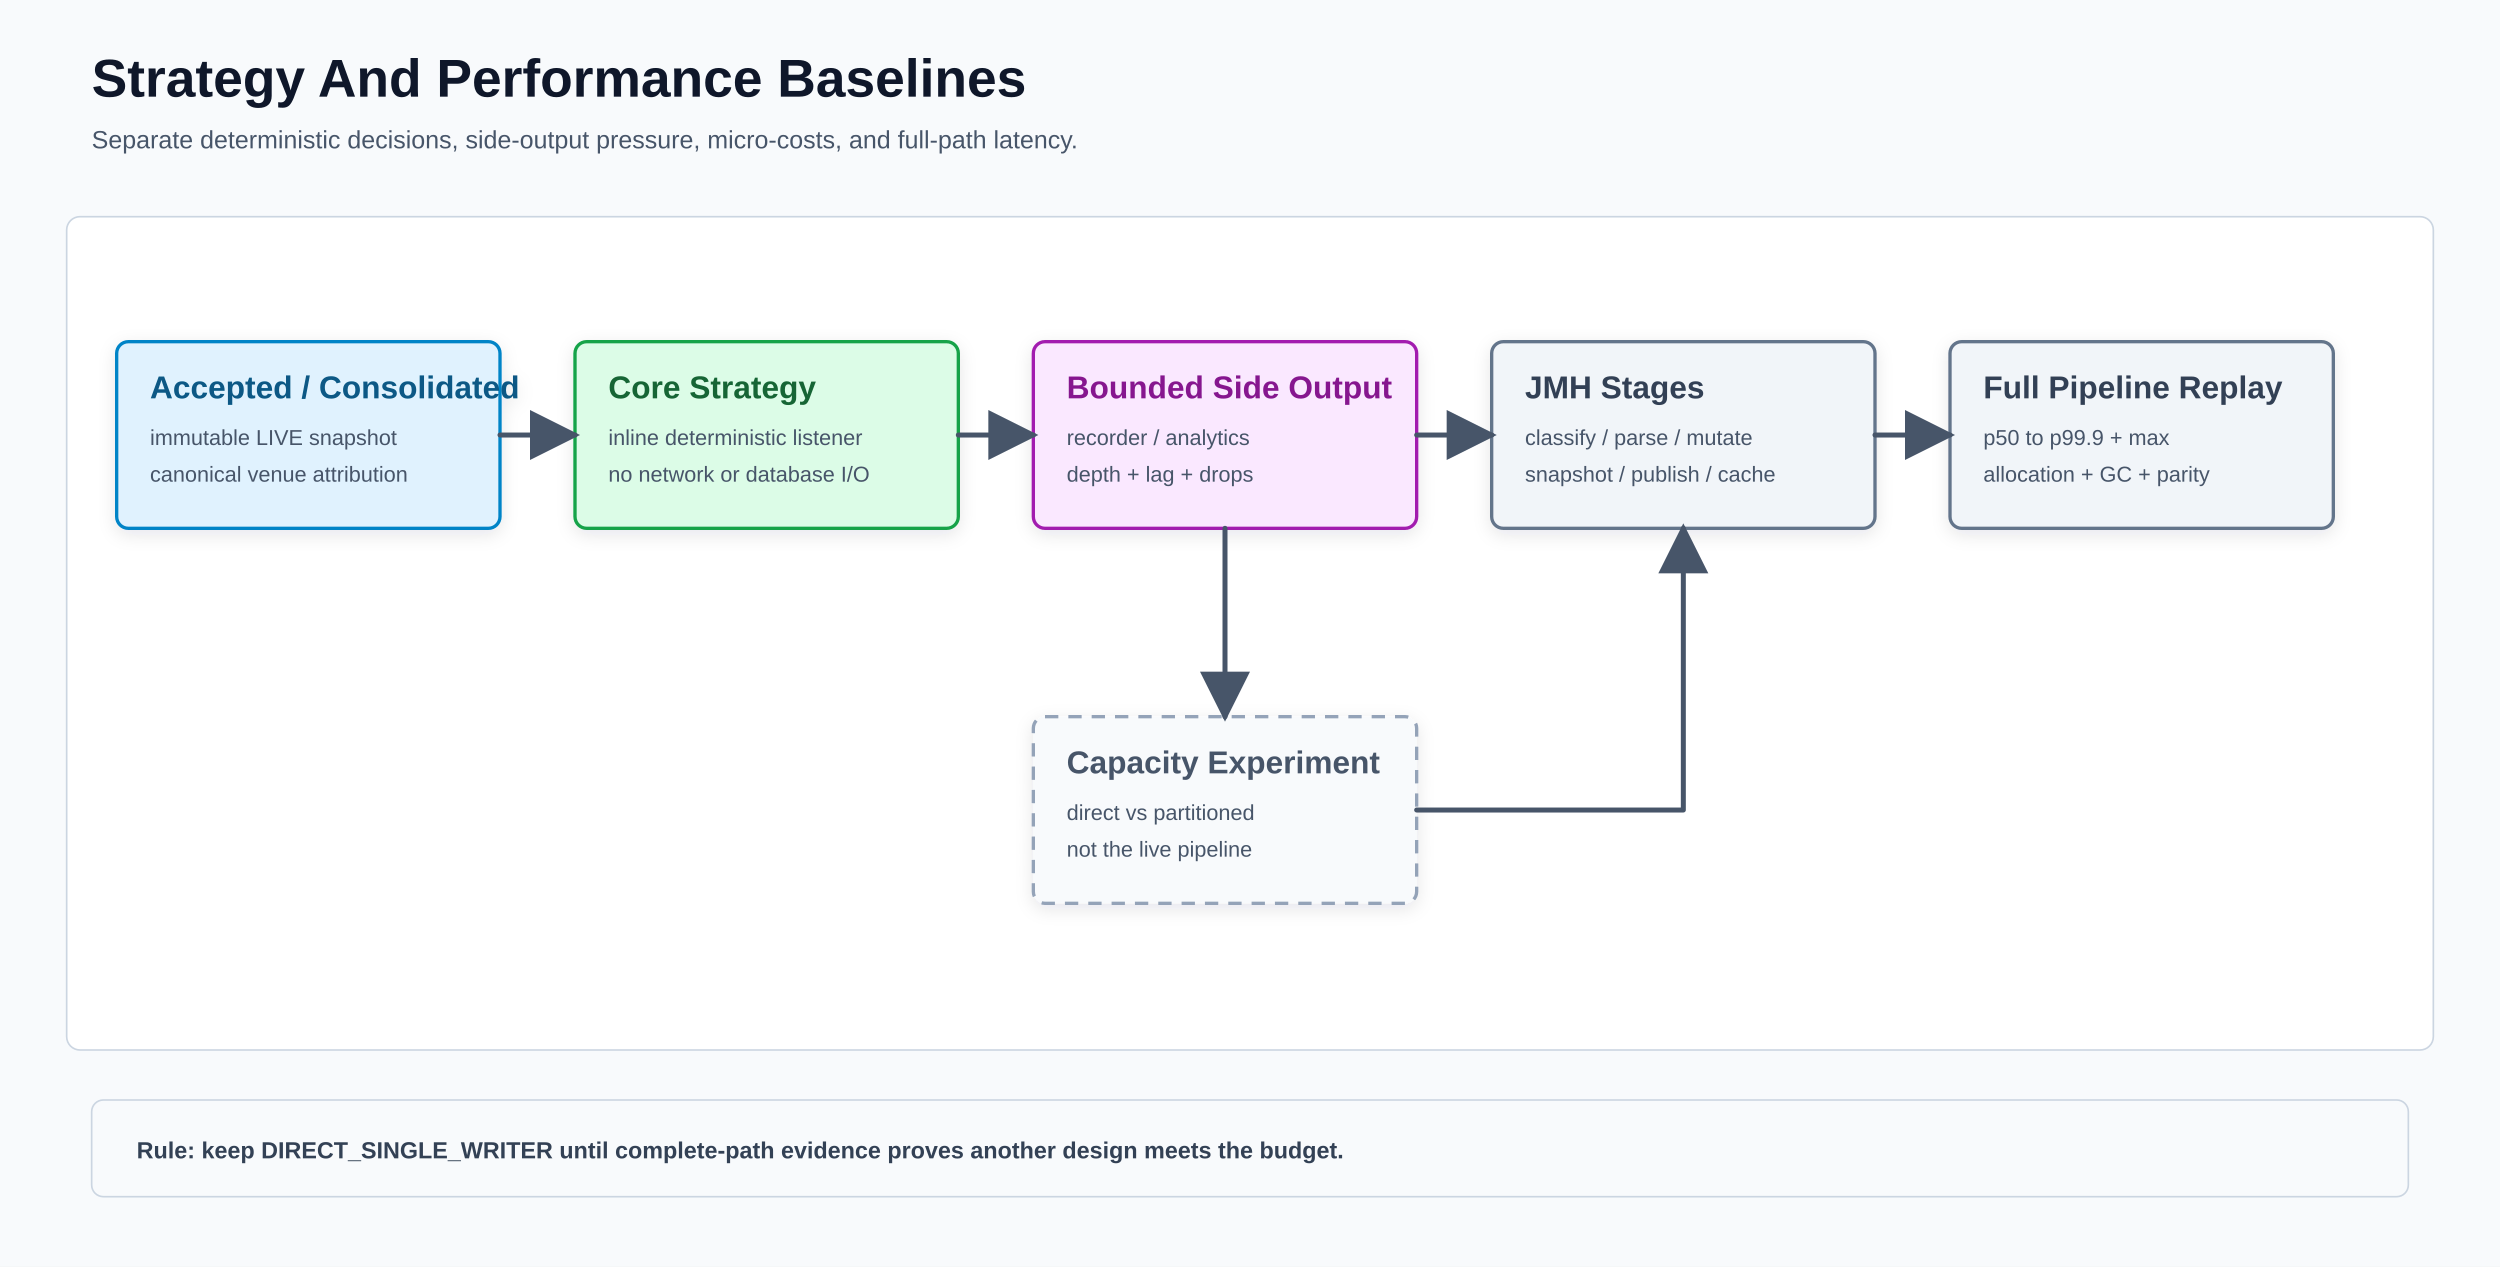
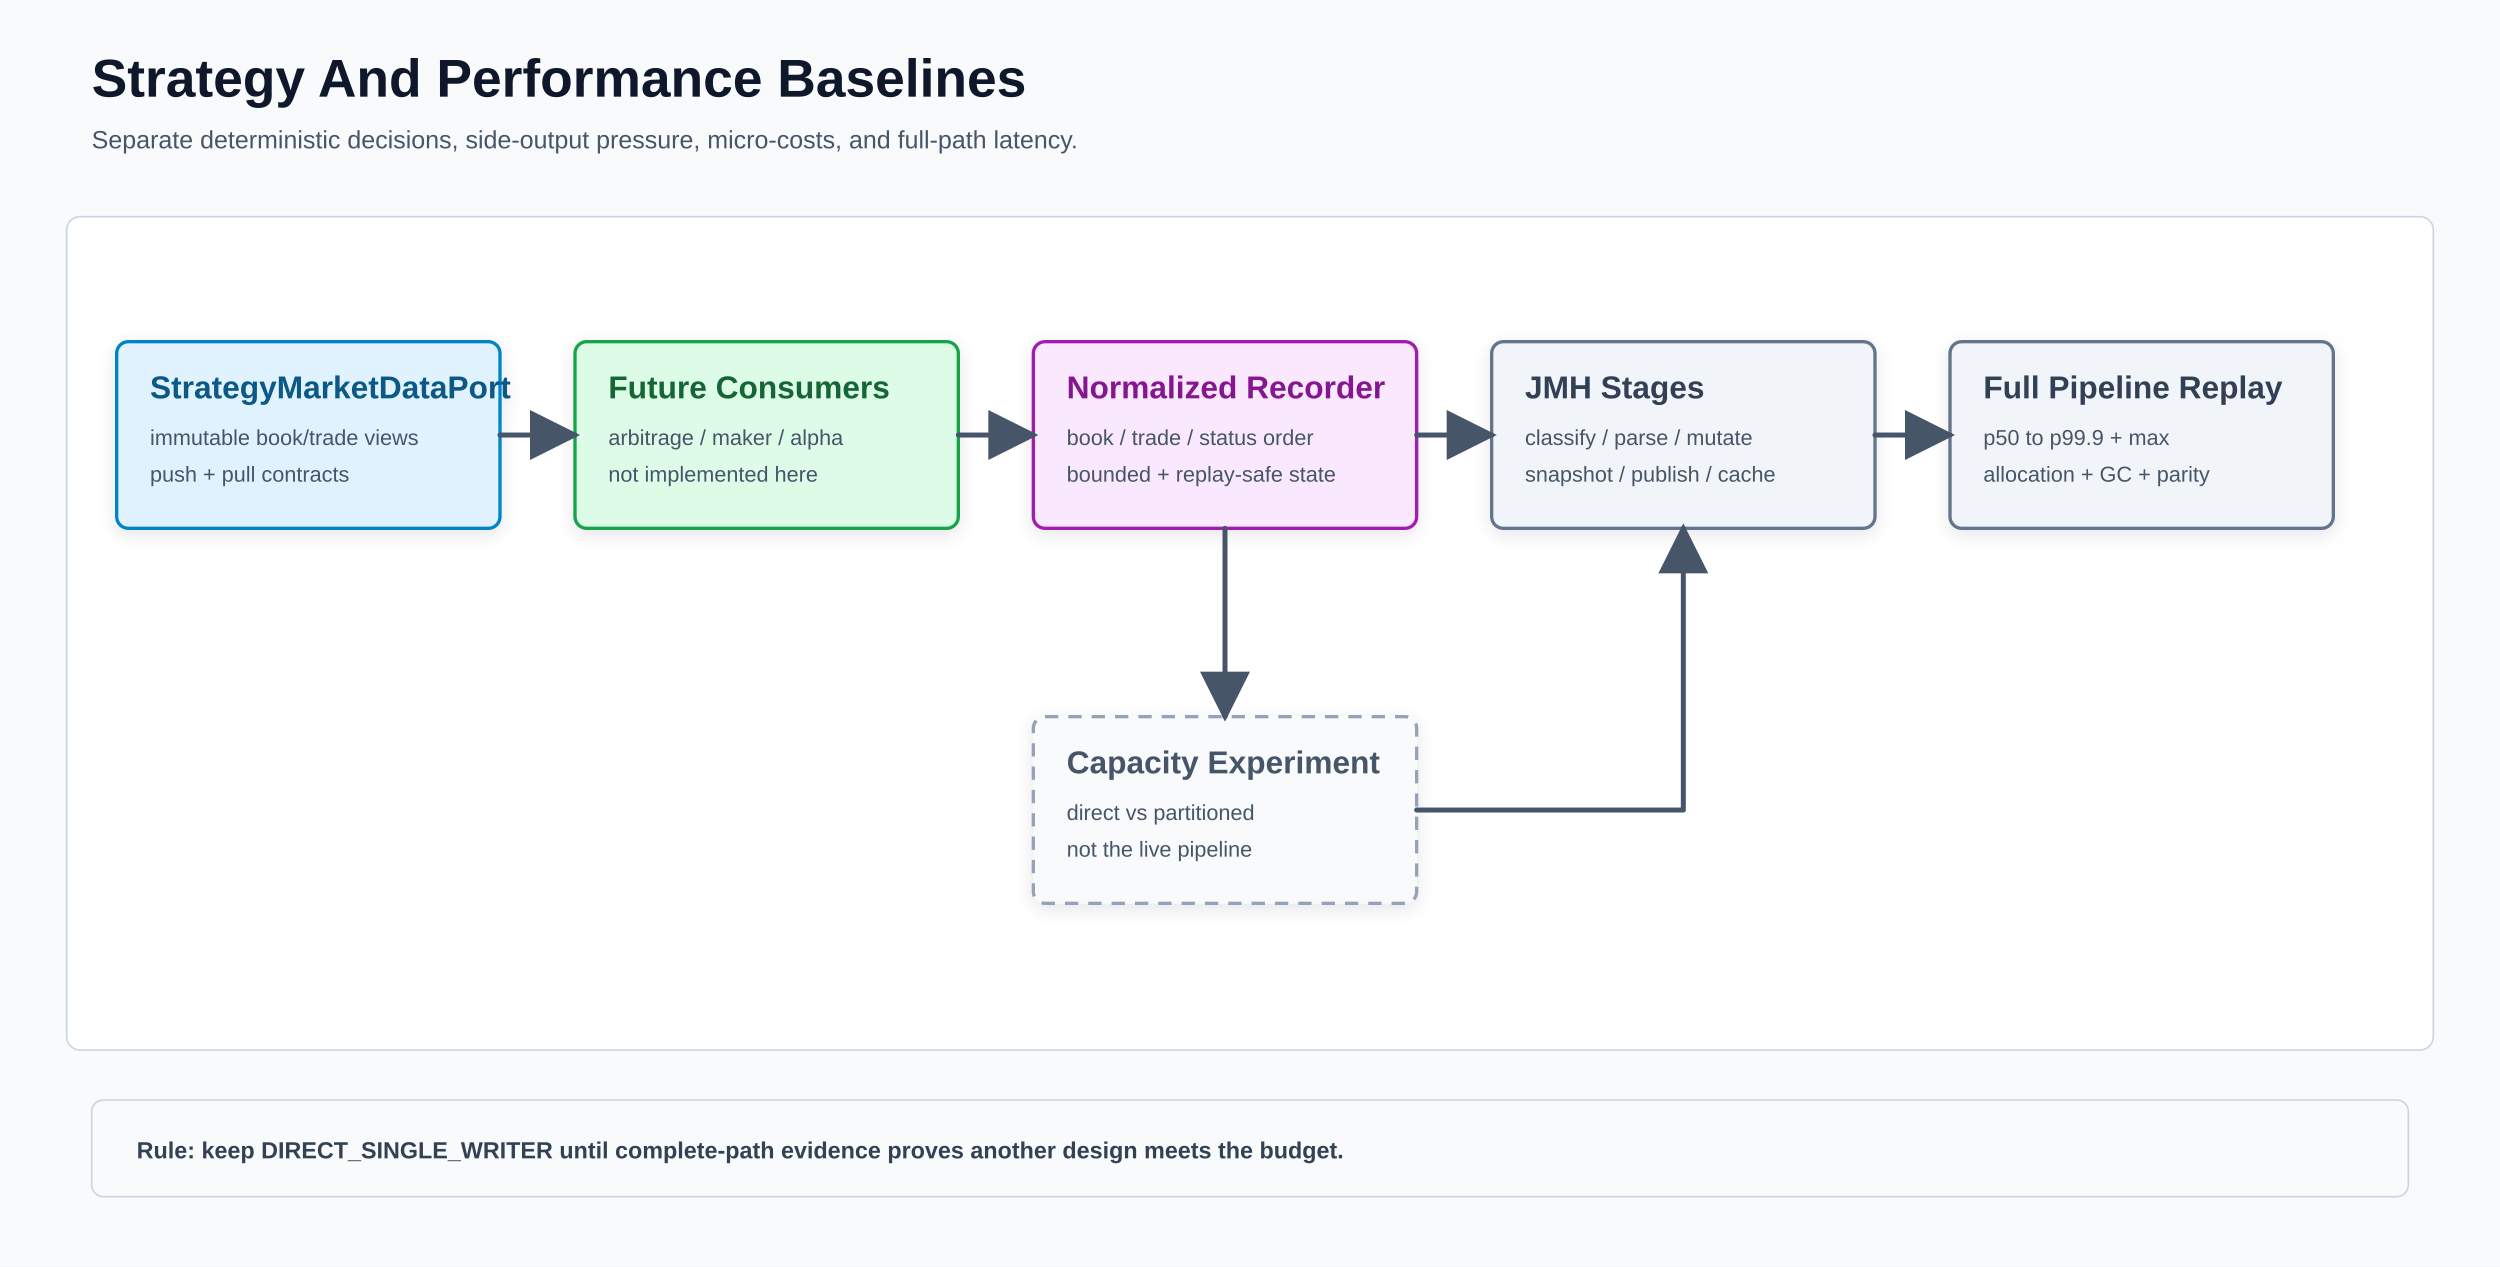
<svg xmlns="http://www.w3.org/2000/svg" width="1500" height="760" viewBox="0 0 1500 760" role="img" aria-labelledby="title desc">
  <defs>
    <marker id="arrow" markerWidth="12" markerHeight="12" refX="10" refY="6" orient="auto" markerUnits="strokeWidth">
      <path d="M1 1 L11 6 L1 11 Z" fill="#475569" />
    </marker>
    <marker id="failure-arrow" markerWidth="12" markerHeight="12" refX="10" refY="6" orient="auto" markerUnits="strokeWidth">
      <path d="M1 1 L11 6 L1 11 Z" fill="#be123c" />
    </marker>
    <marker id="replay-arrow" markerWidth="12" markerHeight="12" refX="10" refY="6" orient="auto" markerUnits="strokeWidth">
      <path d="M1 1 L11 6 L1 11 Z" fill="#a21caf" />
    </marker>
    <filter id="shadow" x="-15%" y="-15%" width="130%" height="140%">
      <feDropShadow dx="0" dy="3" stdDeviation="5" flood-color="#0f172a" flood-opacity="0.10" />
    </filter>
  </defs>
  <rect width="1500" height="760" fill="#f8fafc" />
  <text x="55" y="58" font-family="Arial, sans-serif" font-size="32" font-weight="700" fill="#0f172a" text-anchor="start">Strategy And Performance Baselines</text>
  <text x="55" y="89" font-family="Arial, sans-serif" font-size="15" font-weight="400" fill="#475569" text-anchor="start">Separate deterministic decisions, side-output pressure, micro-costs, and full-path latency.</text>
  <rect x="40" y="130" width="1420" height="500" rx="8" fill="#ffffff" stroke="#cbd5e1" />
  <g filter="url(#shadow)">
    <rect x="70" y="205" width="230" height="112" rx="7" fill="#e0f2fe" stroke="#0284c7" stroke-width="2" />
-     <text x="90" y="239" font-family="Arial, sans-serif" font-size="19" font-weight="700" fill="#075985" text-anchor="start">Accepted / Consolidated</text>
-     <text x="90" y="267" font-family="Arial, sans-serif" font-size="13" font-weight="400" fill="#475569" text-anchor="start">immutable LIVE snapshot</text>
-     <text x="90" y="289" font-family="Arial, sans-serif" font-size="13" font-weight="400" fill="#475569" text-anchor="start">canonical venue attribution</text>
+     <text x="90" y="239" font-family="Arial, sans-serif" font-size="19" font-weight="700" fill="#075985" text-anchor="start">StrategyMarketDataPort</text>
+     <text x="90" y="267" font-family="Arial, sans-serif" font-size="13" font-weight="400" fill="#475569" text-anchor="start">immutable book/trade views</text>
+     <text x="90" y="289" font-family="Arial, sans-serif" font-size="13" font-weight="400" fill="#475569" text-anchor="start">push + pull contracts</text>
  </g>
  <g filter="url(#shadow)">
    <rect x="345" y="205" width="230" height="112" rx="7" fill="#dcfce7" stroke="#16a34a" stroke-width="2" />
-     <text x="365" y="239" font-family="Arial, sans-serif" font-size="19" font-weight="700" fill="#166534" text-anchor="start">Core Strategy</text>
-     <text x="365" y="267" font-family="Arial, sans-serif" font-size="13" font-weight="400" fill="#475569" text-anchor="start">inline deterministic listener</text>
-     <text x="365" y="289" font-family="Arial, sans-serif" font-size="13" font-weight="400" fill="#475569" text-anchor="start">no network or database I/O</text>
+     <text x="365" y="239" font-family="Arial, sans-serif" font-size="19" font-weight="700" fill="#166534" text-anchor="start">Future Consumers</text>
+     <text x="365" y="267" font-family="Arial, sans-serif" font-size="13" font-weight="400" fill="#475569" text-anchor="start">arbitrage / maker / alpha</text>
+     <text x="365" y="289" font-family="Arial, sans-serif" font-size="13" font-weight="400" fill="#475569" text-anchor="start">not implemented here</text>
  </g>
  <g filter="url(#shadow)">
    <rect x="620" y="205" width="230" height="112" rx="7" fill="#fae8ff" stroke="#a21caf" stroke-width="2" />
-     <text x="640" y="239" font-family="Arial, sans-serif" font-size="19" font-weight="700" fill="#86198f" text-anchor="start">Bounded Side Output</text>
-     <text x="640" y="267" font-family="Arial, sans-serif" font-size="13" font-weight="400" fill="#475569" text-anchor="start">recorder / analytics</text>
-     <text x="640" y="289" font-family="Arial, sans-serif" font-size="13" font-weight="400" fill="#475569" text-anchor="start">depth + lag + drops</text>
+     <text x="640" y="239" font-family="Arial, sans-serif" font-size="19" font-weight="700" fill="#86198f" text-anchor="start">Normalized Recorder</text>
+     <text x="640" y="267" font-family="Arial, sans-serif" font-size="13" font-weight="400" fill="#475569" text-anchor="start">book / trade / status order</text>
+     <text x="640" y="289" font-family="Arial, sans-serif" font-size="13" font-weight="400" fill="#475569" text-anchor="start">bounded + replay-safe state</text>
  </g>
  <g filter="url(#shadow)">
    <rect x="895" y="205" width="230" height="112" rx="7" fill="#f1f5f9" stroke="#64748b" stroke-width="2" />
    <text x="915" y="239" font-family="Arial, sans-serif" font-size="19" font-weight="700" fill="#334155" text-anchor="start">JMH Stages</text>
    <text x="915" y="267" font-family="Arial, sans-serif" font-size="13" font-weight="400" fill="#475569" text-anchor="start">classify / parse / mutate</text>
    <text x="915" y="289" font-family="Arial, sans-serif" font-size="13" font-weight="400" fill="#475569" text-anchor="start">snapshot / publish / cache</text>
  </g>
  <g filter="url(#shadow)">
    <rect x="1170" y="205" width="230" height="112" rx="7" fill="#f1f5f9" stroke="#64748b" stroke-width="2" />
    <text x="1190" y="239" font-family="Arial, sans-serif" font-size="19" font-weight="700" fill="#334155" text-anchor="start">Full Pipeline Replay</text>
    <text x="1190" y="267" font-family="Arial, sans-serif" font-size="13" font-weight="400" fill="#475569" text-anchor="start">p50 to p99.9 + max</text>
    <text x="1190" y="289" font-family="Arial, sans-serif" font-size="13" font-weight="400" fill="#475569" text-anchor="start">allocation + GC + parity</text>
  </g>
  <g filter="url(#shadow)">
    <rect x="620" y="430" width="230" height="112" rx="7" fill="#f8fafc" stroke="#94a3b8" stroke-width="2" stroke-dasharray="8 6" />
    <text x="640" y="464" font-family="Arial, sans-serif" font-size="19" font-weight="700" fill="#475569" text-anchor="start">Capacity Experiment</text>
    <text x="640" y="492" font-family="Arial, sans-serif" font-size="13" font-weight="400" fill="#475569" text-anchor="start">direct vs partitioned</text>
    <text x="640" y="514" font-family="Arial, sans-serif" font-size="13" font-weight="400" fill="#475569" text-anchor="start">not the live pipeline</text>
  </g>
  <path d="M300 261 H345" fill="none" stroke="#475569" stroke-width="3" stroke-linecap="round" stroke-linejoin="round" marker-end="url(#arrow)" />
  <path d="M575 261 H620" fill="none" stroke="#475569" stroke-width="3" stroke-linecap="round" stroke-linejoin="round" marker-end="url(#arrow)" />
  <path d="M850 261 H895" fill="none" stroke="#475569" stroke-width="3" stroke-linecap="round" stroke-linejoin="round" marker-end="url(#arrow)" />
  <path d="M1125 261 H1170" fill="none" stroke="#475569" stroke-width="3" stroke-linecap="round" stroke-linejoin="round" marker-end="url(#arrow)" />
  <path d="M735 317 V430" fill="none" stroke="#475569" stroke-width="3" stroke-linecap="round" stroke-linejoin="round" marker-end="url(#arrow)" />
  <path d="M850 486 H1010 V317" fill="none" stroke="#475569" stroke-width="3" stroke-linecap="round" stroke-linejoin="round" marker-end="url(#arrow)" />
  <rect x="55" y="660" width="1390" height="58" rx="7" fill="#f8fafc" stroke="#cbd5e1" />
  <text x="82" y="695" font-family="Arial, sans-serif" font-size="14" font-weight="700" fill="#334155" text-anchor="start">Rule: keep DIRECT_SINGLE_WRITER until complete-path evidence proves another design meets the budget.</text>
</svg>
